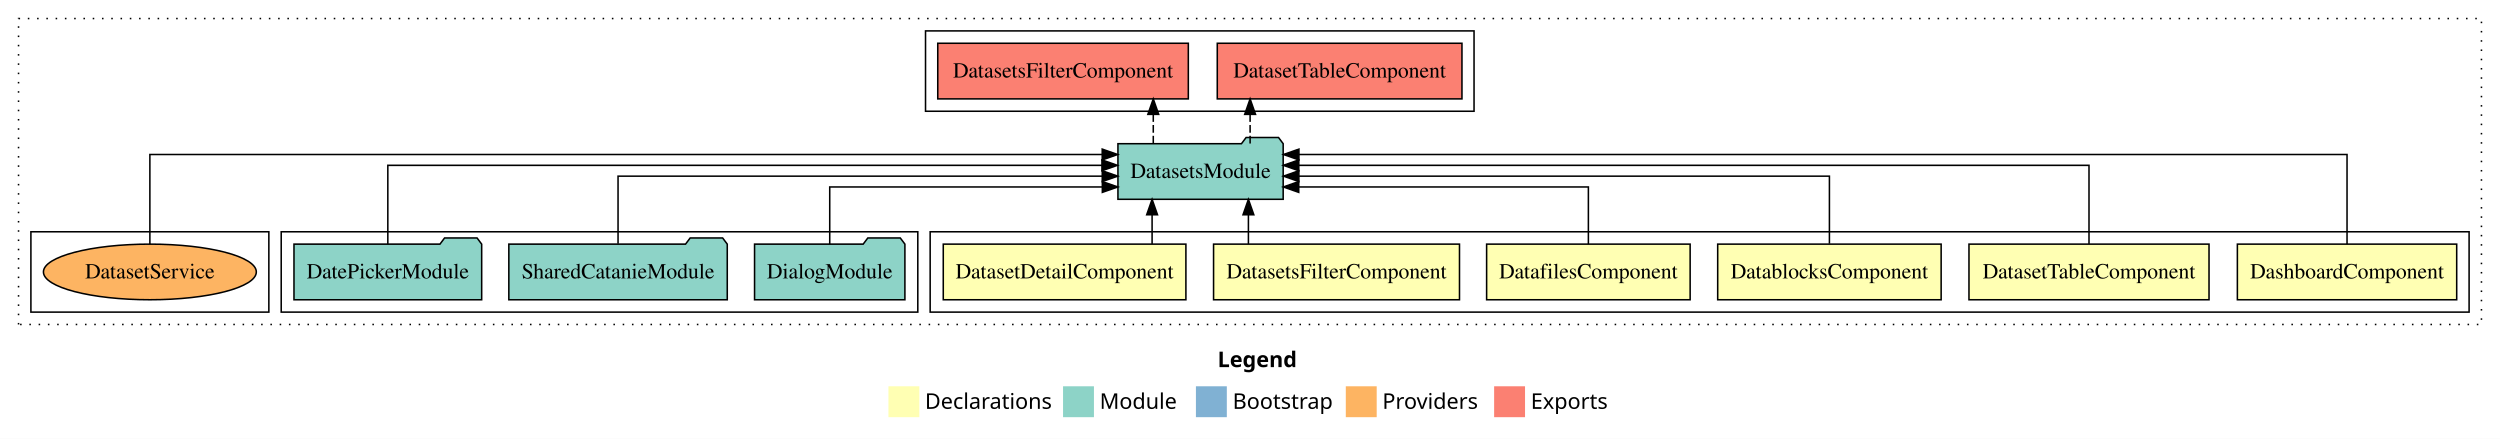
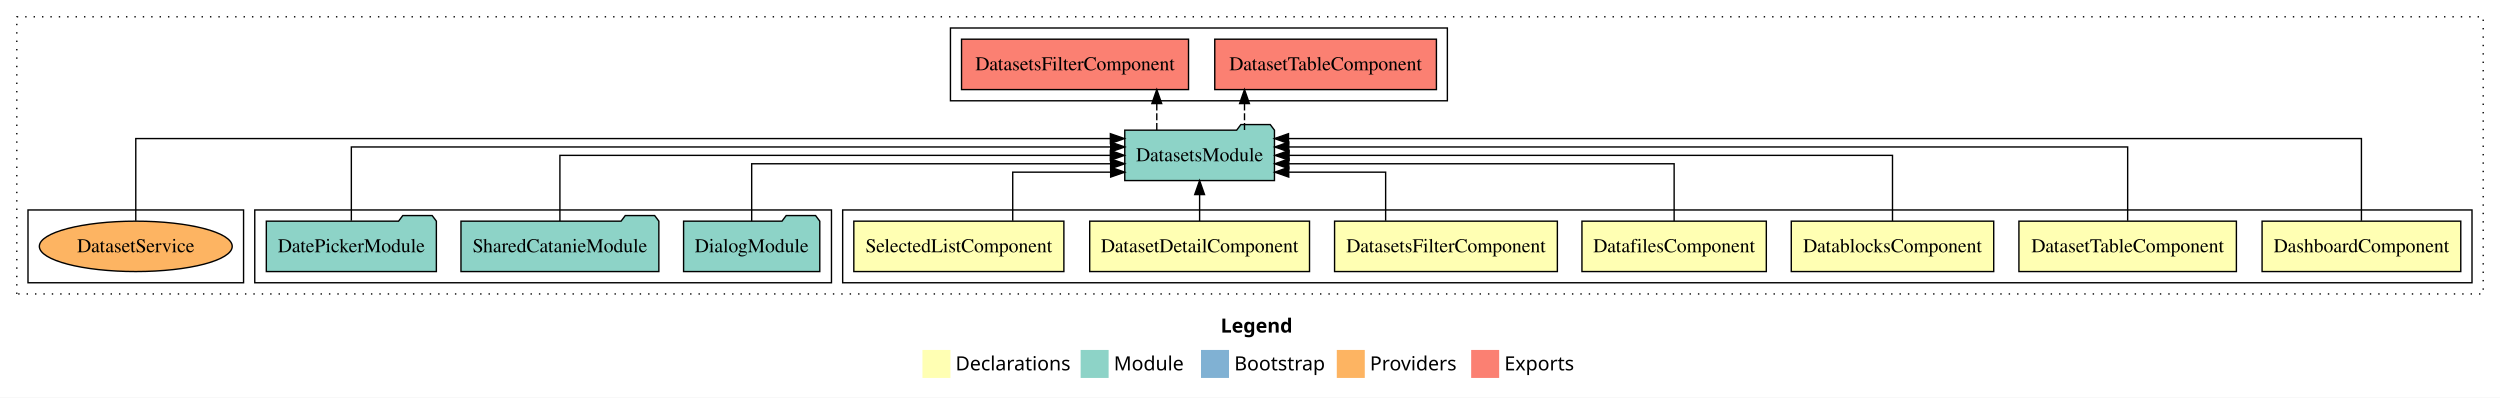
- <svg xmlns="http://www.w3.org/2000/svg" width="1618pt" height="284pt" viewBox="0.00 0.00 1618.00 284.00">
+ <svg xmlns="http://www.w3.org/2000/svg" width="1786pt" height="284pt" viewBox="0.00 0.00 1786.00 284.00">
  <g id="graph0" class="graph" transform="scale(1 1) rotate(0) translate(4 280)">
-     <polygon fill="#ffffff" stroke="transparent" points="-4,4 -4,-280 1614,-280 1614,4 -4,4" />
-     <text text-anchor="start" x="784.009" y="-42.4" font-family="sans-serif" font-weight="bold" font-size="14.00" fill="#000000">Legend</text>
-     <polygon fill="#ffffb3" stroke="transparent" points="571,-10 571,-30 591,-30 591,-10 571,-10" />
-     <text text-anchor="start" x="594.629" y="-15.4" font-family="sans-serif" font-size="14.00" fill="#000000">  Declarations</text>
-     <polygon fill="#8dd3c7" stroke="transparent" points="684,-10 684,-30 704,-30 704,-10 684,-10" />
-     <text text-anchor="start" x="707.725" y="-15.4" font-family="sans-serif" font-size="14.00" fill="#000000">  Module</text>
-     <polygon fill="#80b1d3" stroke="transparent" points="770,-10 770,-30 790,-30 790,-10 770,-10" />
-     <text text-anchor="start" x="793.781" y="-15.4" font-family="sans-serif" font-size="14.00" fill="#000000">  Bootstrap</text>
-     <polygon fill="#fdb462" stroke="transparent" points="867,-10 867,-30 887,-30 887,-10 867,-10" />
-     <text text-anchor="start" x="890.673" y="-15.4" font-family="sans-serif" font-size="14.00" fill="#000000">  Providers</text>
-     <polygon fill="#fb8072" stroke="transparent" points="963,-10 963,-30 983,-30 983,-10 963,-10" />
-     <text text-anchor="start" x="986.726" y="-15.4" font-family="sans-serif" font-size="14.00" fill="#000000">  Exports</text>
+     <polygon fill="#ffffff" stroke="transparent" points="-4,4 -4,-280 1782,-280 1782,4 -4,4" />
+     <text text-anchor="start" x="868.009" y="-42.4" font-family="sans-serif" font-weight="bold" font-size="14.00" fill="#000000">Legend</text>
+     <polygon fill="#ffffb3" stroke="transparent" points="655,-10 655,-30 675,-30 675,-10 655,-10" />
+     <text text-anchor="start" x="678.629" y="-15.4" font-family="sans-serif" font-size="14.00" fill="#000000">  Declarations</text>
+     <polygon fill="#8dd3c7" stroke="transparent" points="768,-10 768,-30 788,-30 788,-10 768,-10" />
+     <text text-anchor="start" x="791.725" y="-15.4" font-family="sans-serif" font-size="14.00" fill="#000000">  Module</text>
+     <polygon fill="#80b1d3" stroke="transparent" points="854,-10 854,-30 874,-30 874,-10 854,-10" />
+     <text text-anchor="start" x="877.781" y="-15.4" font-family="sans-serif" font-size="14.00" fill="#000000">  Bootstrap</text>
+     <polygon fill="#fdb462" stroke="transparent" points="951,-10 951,-30 971,-30 971,-10 951,-10" />
+     <text text-anchor="start" x="974.673" y="-15.4" font-family="sans-serif" font-size="14.00" fill="#000000">  Providers</text>
+     <polygon fill="#fb8072" stroke="transparent" points="1047,-10 1047,-30 1067,-30 1067,-10 1047,-10" />
+     <text text-anchor="start" x="1070.726" y="-15.4" font-family="sans-serif" font-size="14.00" fill="#000000">  Exports</text>
    <g id="clust1" class="cluster">
-       <polygon fill="none" stroke="#000000" stroke-dasharray="1,5" points="8,-70 8,-268 1602,-268 1602,-70 8,-70" />
+       <polygon fill="none" stroke="#000000" stroke-dasharray="1,5" points="8,-70 8,-268 1770,-268 1770,-70 8,-70" />
    </g>
    <g id="clust2" class="cluster">
-       <polygon fill="none" stroke="#000000" points="598,-78 598,-130 1594,-130 1594,-78 598,-78" />
+       <polygon fill="none" stroke="#000000" points="598,-78 598,-130 1762,-130 1762,-78 598,-78" />
    </g>
-     <g id="clust9" class="cluster">
+     <g id="clust10" class="cluster">
      <polygon fill="none" stroke="#000000" points="178,-78 178,-130 590,-130 590,-78 178,-78" />
    </g>
-     <g id="clust10" class="cluster">
-       <polygon fill="none" stroke="#000000" points="595,-208 595,-260 950,-260 950,-208 595,-208" />
+     <g id="clust11" class="cluster">
+       <polygon fill="none" stroke="#000000" points="675,-208 675,-260 1030,-260 1030,-208 675,-208" />
    </g>
-     <g id="clust12" class="cluster">
+     <g id="clust13" class="cluster">
      <polygon fill="none" stroke="#000000" points="16,-78 16,-130 170,-130 170,-78 16,-78" />
    </g>
    <g id="node1" class="node">
-       <polygon fill="#ffffb3" stroke="#000000" points="1585.973,-122 1444.027,-122 1444.027,-86 1585.973,-86 1585.973,-122" />
-       <text text-anchor="middle" x="1515" y="-99.8" font-family="Times,serif" font-size="14.00" fill="#000000">DashboardComponent</text>
+       <polygon fill="#ffffb3" stroke="#000000" points="1753.973,-122 1612.027,-122 1612.027,-86 1753.973,-86 1753.973,-122" />
+       <text text-anchor="middle" x="1683" y="-99.8" font-family="Times,serif" font-size="14.00" fill="#000000">DashboardComponent</text>
+     </g>
+     <g id="node8" class="node">
+       <polygon fill="#8dd3c7" stroke="#000000" points="906.471,-187 903.471,-191 882.471,-191 879.471,-187 799.529,-187 799.529,-151 906.471,-151 906.471,-187" />
+       <text text-anchor="middle" x="853" y="-164.8" font-family="Times,serif" font-size="14.00" fill="#000000">DatasetsModule</text>
+     </g>
+     <g id="edge1" class="edge">
+       <path fill="none" stroke="#000000" d="M1683,-122.248C1683,-145.018 1683,-181 1683,-181 1683,-181 916.501,-181 916.501,-181" />
+       <polygon fill="#000000" stroke="#000000" points="916.501,-177.5 906.501,-181 916.5,-184.5 916.501,-177.5" />
+     </g>
+     <g id="node2" class="node">
+       <polygon fill="#ffffb3" stroke="#000000" points="1593.681,-122 1438.319,-122 1438.319,-86 1593.681,-86 1593.681,-122" />
+       <text text-anchor="middle" x="1516" y="-99.8" font-family="Times,serif" font-size="14.00" fill="#000000">DatasetTableComponent</text>
+     </g>
+     <g id="edge2" class="edge">
+       <path fill="none" stroke="#000000" d="M1516,-122.284C1516,-143.321 1516,-175 1516,-175 1516,-175 916.694,-175 916.694,-175" />
+       <polygon fill="#000000" stroke="#000000" points="916.694,-171.5 906.694,-175 916.694,-178.5 916.694,-171.5" />
+     </g>
+     <g id="node3" class="node">
+       <polygon fill="#ffffb3" stroke="#000000" points="1420.309,-122 1275.691,-122 1275.691,-86 1420.309,-86 1420.309,-122" />
+       <text text-anchor="middle" x="1348" y="-99.8" font-family="Times,serif" font-size="14.00" fill="#000000">DatablocksComponent</text>
+     </g>
+     <g id="edge3" class="edge">
+       <path fill="none" stroke="#000000" d="M1348,-122.106C1348,-141.339 1348,-169 1348,-169 1348,-169 916.916,-169 916.916,-169" />
+       <polygon fill="#000000" stroke="#000000" points="916.916,-165.5 906.916,-169 916.916,-172.5 916.916,-165.5" />
+     </g>
+     <g id="node4" class="node">
+       <polygon fill="#ffffb3" stroke="#000000" points="1257.86,-122 1126.14,-122 1126.14,-86 1257.86,-86 1257.86,-122" />
+       <text text-anchor="middle" x="1192" y="-99.8" font-family="Times,serif" font-size="14.00" fill="#000000">DatafilesComponent</text>
+     </g>
+     <g id="edge4" class="edge">
+       <path fill="none" stroke="#000000" d="M1192,-122.022C1192,-139.373 1192,-163 1192,-163 1192,-163 916.716,-163 916.716,-163" />
+       <polygon fill="#000000" stroke="#000000" points="916.716,-159.5 906.716,-163 916.716,-166.5 916.716,-159.5" />
+     </g>
+     <g id="node5" class="node">
+       <polygon fill="#ffffb3" stroke="#000000" points="1108.583,-122 949.417,-122 949.417,-86 1108.583,-86 1108.583,-122" />
+       <text text-anchor="middle" x="1029" y="-99.8" font-family="Times,serif" font-size="14.00" fill="#000000">DatasetsFilterComponent</text>
+     </g>
+     <g id="edge5" class="edge">
+       <path fill="none" stroke="#000000" d="M985.9,-122.24C985.9,-137.571 985.9,-157 985.9,-157 985.9,-157 916.672,-157 916.672,-157" />
+       <polygon fill="#000000" stroke="#000000" points="916.672,-153.5 906.672,-157 916.672,-160.5 916.672,-153.5" />
+     </g>
+     <g id="node6" class="node">
+       <polygon fill="#ffffb3" stroke="#000000" points="931.517,-122 774.483,-122 774.483,-86 931.517,-86 931.517,-122" />
+       <text text-anchor="middle" x="853" y="-99.8" font-family="Times,serif" font-size="14.00" fill="#000000">DatasetDetailComponent</text>
+     </g>
+     <g id="edge6" class="edge">
+       <path fill="none" stroke="#000000" d="M853,-122.106C853,-122.106 853,-140.991 853,-140.991" />
+       <polygon fill="#000000" stroke="#000000" points="849.5,-140.991 853,-150.991 856.5,-140.991 849.5,-140.991" />
    </g>
    <g id="node7" class="node">
-       <polygon fill="#8dd3c7" stroke="#000000" points="826.471,-187 823.471,-191 802.471,-191 799.471,-187 719.529,-187 719.529,-151 826.471,-151 826.471,-187" />
-       <text text-anchor="middle" x="773" y="-164.8" font-family="Times,serif" font-size="14.00" fill="#000000">DatasetsModule</text>
+       <polygon fill="#ffffb3" stroke="#000000" points="756.034,-122 605.966,-122 605.966,-86 756.034,-86 756.034,-122" />
+       <text text-anchor="middle" x="681" y="-99.8" font-family="Times,serif" font-size="14.00" fill="#000000">SelectedListComponent</text>
    </g>
-     <g id="edge1" class="edge">
-       <path fill="none" stroke="#000000" d="M1515,-122.011C1515,-144.485 1515,-180 1515,-180 1515,-180 836.661,-180 836.661,-180" />
-       <polygon fill="#000000" stroke="#000000" points="836.661,-176.5 826.661,-180 836.661,-183.5 836.661,-176.5" />
-     </g>
-     <g id="node2" class="node">
-       <polygon fill="#ffffb3" stroke="#000000" points="1425.681,-122 1270.319,-122 1270.319,-86 1425.681,-86 1425.681,-122" />
-       <text text-anchor="middle" x="1348" y="-99.8" font-family="Times,serif" font-size="14.00" fill="#000000">DatasetTableComponent</text>
-     </g>
-     <g id="edge2" class="edge">
-       <path fill="none" stroke="#000000" d="M1348,-122.129C1348,-142.572 1348,-173 1348,-173 1348,-173 836.578,-173 836.578,-173" />
-       <polygon fill="#000000" stroke="#000000" points="836.578,-169.5 826.578,-173 836.578,-176.5 836.578,-169.5" />
-     </g>
-     <g id="node3" class="node">
-       <polygon fill="#ffffb3" stroke="#000000" points="1252.309,-122 1107.691,-122 1107.691,-86 1252.309,-86 1252.309,-122" />
-       <text text-anchor="middle" x="1180" y="-99.8" font-family="Times,serif" font-size="14.00" fill="#000000">DatablocksComponent</text>
-     </g>
-     <g id="edge3" class="edge">
-       <path fill="none" stroke="#000000" d="M1180,-122.267C1180,-140.555 1180,-166 1180,-166 1180,-166 836.627,-166 836.627,-166" />
-       <polygon fill="#000000" stroke="#000000" points="836.627,-162.5 826.627,-166 836.627,-169.5 836.627,-162.5" />
-     </g>
-     <g id="node4" class="node">
-       <polygon fill="#ffffb3" stroke="#000000" points="1089.86,-122 958.14,-122 958.14,-86 1089.86,-86 1089.86,-122" />
-       <text text-anchor="middle" x="1024" y="-99.8" font-family="Times,serif" font-size="14.00" fill="#000000">DatafilesComponent</text>
-     </g>
-     <g id="edge4" class="edge">
-       <path fill="none" stroke="#000000" d="M1024,-122.009C1024,-138.049 1024,-159 1024,-159 1024,-159 836.538,-159 836.538,-159" />
-       <polygon fill="#000000" stroke="#000000" points="836.538,-155.5 826.538,-159 836.538,-162.5 836.538,-155.5" />
-     </g>
-     <g id="node5" class="node">
-       <polygon fill="#ffffb3" stroke="#000000" points="940.583,-122 781.417,-122 781.417,-86 940.583,-86 940.583,-122" />
-       <text text-anchor="middle" x="861" y="-99.8" font-family="Times,serif" font-size="14.00" fill="#000000">DatasetsFilterComponent</text>
-     </g>
-     <g id="edge5" class="edge">
-       <path fill="none" stroke="#000000" d="M803.972,-122.106C803.972,-122.106 803.972,-140.991 803.972,-140.991" />
-       <polygon fill="#000000" stroke="#000000" points="800.472,-140.991 803.972,-150.991 807.472,-140.991 800.472,-140.991" />
-     </g>
-     <g id="node6" class="node">
-       <polygon fill="#ffffb3" stroke="#000000" points="763.517,-122 606.483,-122 606.483,-86 763.517,-86 763.517,-122" />
-       <text text-anchor="middle" x="685" y="-99.8" font-family="Times,serif" font-size="14.00" fill="#000000">DatasetDetailComponent</text>
-     </g>
-     <g id="edge6" class="edge">
-       <path fill="none" stroke="#000000" d="M741.636,-122.106C741.636,-122.106 741.636,-140.991 741.636,-140.991" />
-       <polygon fill="#000000" stroke="#000000" points="738.136,-140.991 741.636,-150.991 745.136,-140.991 738.136,-140.991" />
-     </g>
-     <g id="node11" class="node">
-       <polygon fill="#fb8072" stroke="#000000" points="942.181,-252 783.819,-252 783.819,-216 942.181,-216 942.181,-252" />
-       <text text-anchor="middle" x="863" y="-229.8" font-family="Times,serif" font-size="14.00" fill="#000000">DatasetTableComponent </text>
-     </g>
-     <g id="edge10" class="edge">
-       <path fill="none" stroke="#000000" stroke-dasharray="5,2" d="M805.072,-187.106C805.072,-187.106 805.072,-205.991 805.072,-205.991" />
-       <polygon fill="#000000" stroke="#000000" points="801.572,-205.991 805.072,-215.991 808.572,-205.991 801.572,-205.991" />
+     <g id="edge7" class="edge">
+       <path fill="none" stroke="#000000" d="M719.488,-122.24C719.488,-137.571 719.488,-157 719.488,-157 719.488,-157 789.465,-157 789.465,-157" />
+       <polygon fill="#000000" stroke="#000000" points="789.465,-160.5 799.465,-157 789.465,-153.5 789.465,-160.5" />
    </g>
    <g id="node12" class="node">
-       <polygon fill="#fb8072" stroke="#000000" points="765.083,-252 602.917,-252 602.917,-216 765.083,-216 765.083,-252" />
-       <text text-anchor="middle" x="684" y="-229.8" font-family="Times,serif" font-size="14.00" fill="#000000">DatasetsFilterComponent </text>
+       <polygon fill="#fb8072" stroke="#000000" points="1022.181,-252 863.819,-252 863.819,-216 1022.181,-216 1022.181,-252" />
+       <text text-anchor="middle" x="943" y="-229.8" font-family="Times,serif" font-size="14.00" fill="#000000">DatasetTableComponent </text>
    </g>
    <g id="edge11" class="edge">
-       <path fill="none" stroke="#000000" stroke-dasharray="5,2" d="M742.403,-187.106C742.403,-187.106 742.403,-205.991 742.403,-205.991" />
-       <polygon fill="#000000" stroke="#000000" points="738.903,-205.991 742.403,-215.991 745.903,-205.991 738.903,-205.991" />
+       <path fill="none" stroke="#000000" stroke-dasharray="5,2" d="M885.072,-187.106C885.072,-187.106 885.072,-205.991 885.072,-205.991" />
+       <polygon fill="#000000" stroke="#000000" points="881.572,-205.991 885.072,-215.991 888.572,-205.991 881.572,-205.991" />
    </g>
-     <g id="node8" class="node">
+     <g id="node13" class="node">
+       <polygon fill="#fb8072" stroke="#000000" points="845.083,-252 682.917,-252 682.917,-216 845.083,-216 845.083,-252" />
+       <text text-anchor="middle" x="764" y="-229.8" font-family="Times,serif" font-size="14.00" fill="#000000">DatasetsFilterComponent </text>
+     </g>
+     <g id="edge12" class="edge">
+       <path fill="none" stroke="#000000" stroke-dasharray="5,2" d="M822.403,-187.106C822.403,-187.106 822.403,-205.991 822.403,-205.991" />
+       <polygon fill="#000000" stroke="#000000" points="818.903,-205.991 822.403,-215.991 825.903,-205.991 818.903,-205.991" />
+     </g>
+     <g id="node9" class="node">
      <polygon fill="#8dd3c7" stroke="#000000" points="581.653,-122 578.653,-126 557.653,-126 554.653,-122 484.347,-122 484.347,-86 581.653,-86 581.653,-122" />
      <text text-anchor="middle" x="533" y="-99.8" font-family="Times,serif" font-size="14.00" fill="#000000">DialogModule</text>
    </g>
-     <g id="edge7" class="edge">
-       <path fill="none" stroke="#000000" d="M533,-122.009C533,-138.049 533,-159 533,-159 533,-159 709.438,-159 709.438,-159" />
-       <polygon fill="#000000" stroke="#000000" points="709.438,-162.5 719.438,-159 709.438,-155.5 709.438,-162.5" />
+     <g id="edge8" class="edge">
+       <path fill="none" stroke="#000000" d="M533,-122.022C533,-139.373 533,-163 533,-163 533,-163 789.439,-163 789.439,-163" />
+       <polygon fill="#000000" stroke="#000000" points="789.439,-166.5 799.439,-163 789.439,-159.5 789.439,-166.5" />
    </g>
-     <g id="node9" class="node">
+     <g id="node10" class="node">
      <polygon fill="#8dd3c7" stroke="#000000" points="466.684,-122 463.684,-126 442.684,-126 439.684,-122 325.316,-122 325.316,-86 466.684,-86 466.684,-122" />
      <text text-anchor="middle" x="396" y="-99.8" font-family="Times,serif" font-size="14.00" fill="#000000">SharedCatanieModule</text>
    </g>
-     <g id="edge8" class="edge">
-       <path fill="none" stroke="#000000" d="M396,-122.267C396,-140.555 396,-166 396,-166 396,-166 709.385,-166 709.385,-166" />
-       <polygon fill="#000000" stroke="#000000" points="709.385,-169.5 719.385,-166 709.385,-162.5 709.385,-169.5" />
+     <g id="edge9" class="edge">
+       <path fill="none" stroke="#000000" d="M396,-122.106C396,-141.339 396,-169 396,-169 396,-169 789.232,-169 789.232,-169" />
+       <polygon fill="#000000" stroke="#000000" points="789.232,-172.5 799.232,-169 789.232,-165.5 789.232,-172.5" />
    </g>
-     <g id="node10" class="node">
+     <g id="node11" class="node">
      <polygon fill="#8dd3c7" stroke="#000000" points="307.74,-122 304.74,-126 283.74,-126 280.74,-122 186.261,-122 186.261,-86 307.74,-86 307.74,-122" />
      <text text-anchor="middle" x="247" y="-99.8" font-family="Times,serif" font-size="14.00" fill="#000000">DatePickerModule</text>
    </g>
-     <g id="edge9" class="edge">
-       <path fill="none" stroke="#000000" d="M247,-122.129C247,-142.572 247,-173 247,-173 247,-173 709.181,-173 709.181,-173" />
-       <polygon fill="#000000" stroke="#000000" points="709.181,-176.5 719.181,-173 709.181,-169.5 709.181,-176.5" />
+     <g id="edge10" class="edge">
+       <path fill="none" stroke="#000000" d="M247,-122.284C247,-143.321 247,-175 247,-175 247,-175 789.487,-175 789.487,-175" />
+       <polygon fill="#000000" stroke="#000000" points="789.487,-178.5 799.487,-175 789.487,-171.5 789.487,-178.5" />
    </g>
-     <g id="node13" class="node">
+     <g id="node14" class="node">
      <ellipse fill="#fdb462" stroke="#000000" cx="93" cy="-104" rx="68.893" ry="18" />
      <text text-anchor="middle" x="93" y="-99.8" font-family="Times,serif" font-size="14.00" fill="#000000">DatasetService</text>
    </g>
-     <g id="edge12" class="edge">
-       <path fill="none" stroke="#000000" d="M93,-122.011C93,-144.485 93,-180 93,-180 93,-180 709.358,-180 709.358,-180" />
-       <polygon fill="#000000" stroke="#000000" points="709.358,-183.5 719.358,-180 709.358,-176.5 709.358,-183.5" />
+     <g id="edge13" class="edge">
+       <path fill="none" stroke="#000000" d="M93,-122.248C93,-145.018 93,-181 93,-181 93,-181 789.255,-181 789.255,-181" />
+       <polygon fill="#000000" stroke="#000000" points="789.255,-184.5 799.255,-181 789.255,-177.5 789.255,-184.5" />
    </g>
  </g>
</svg>
